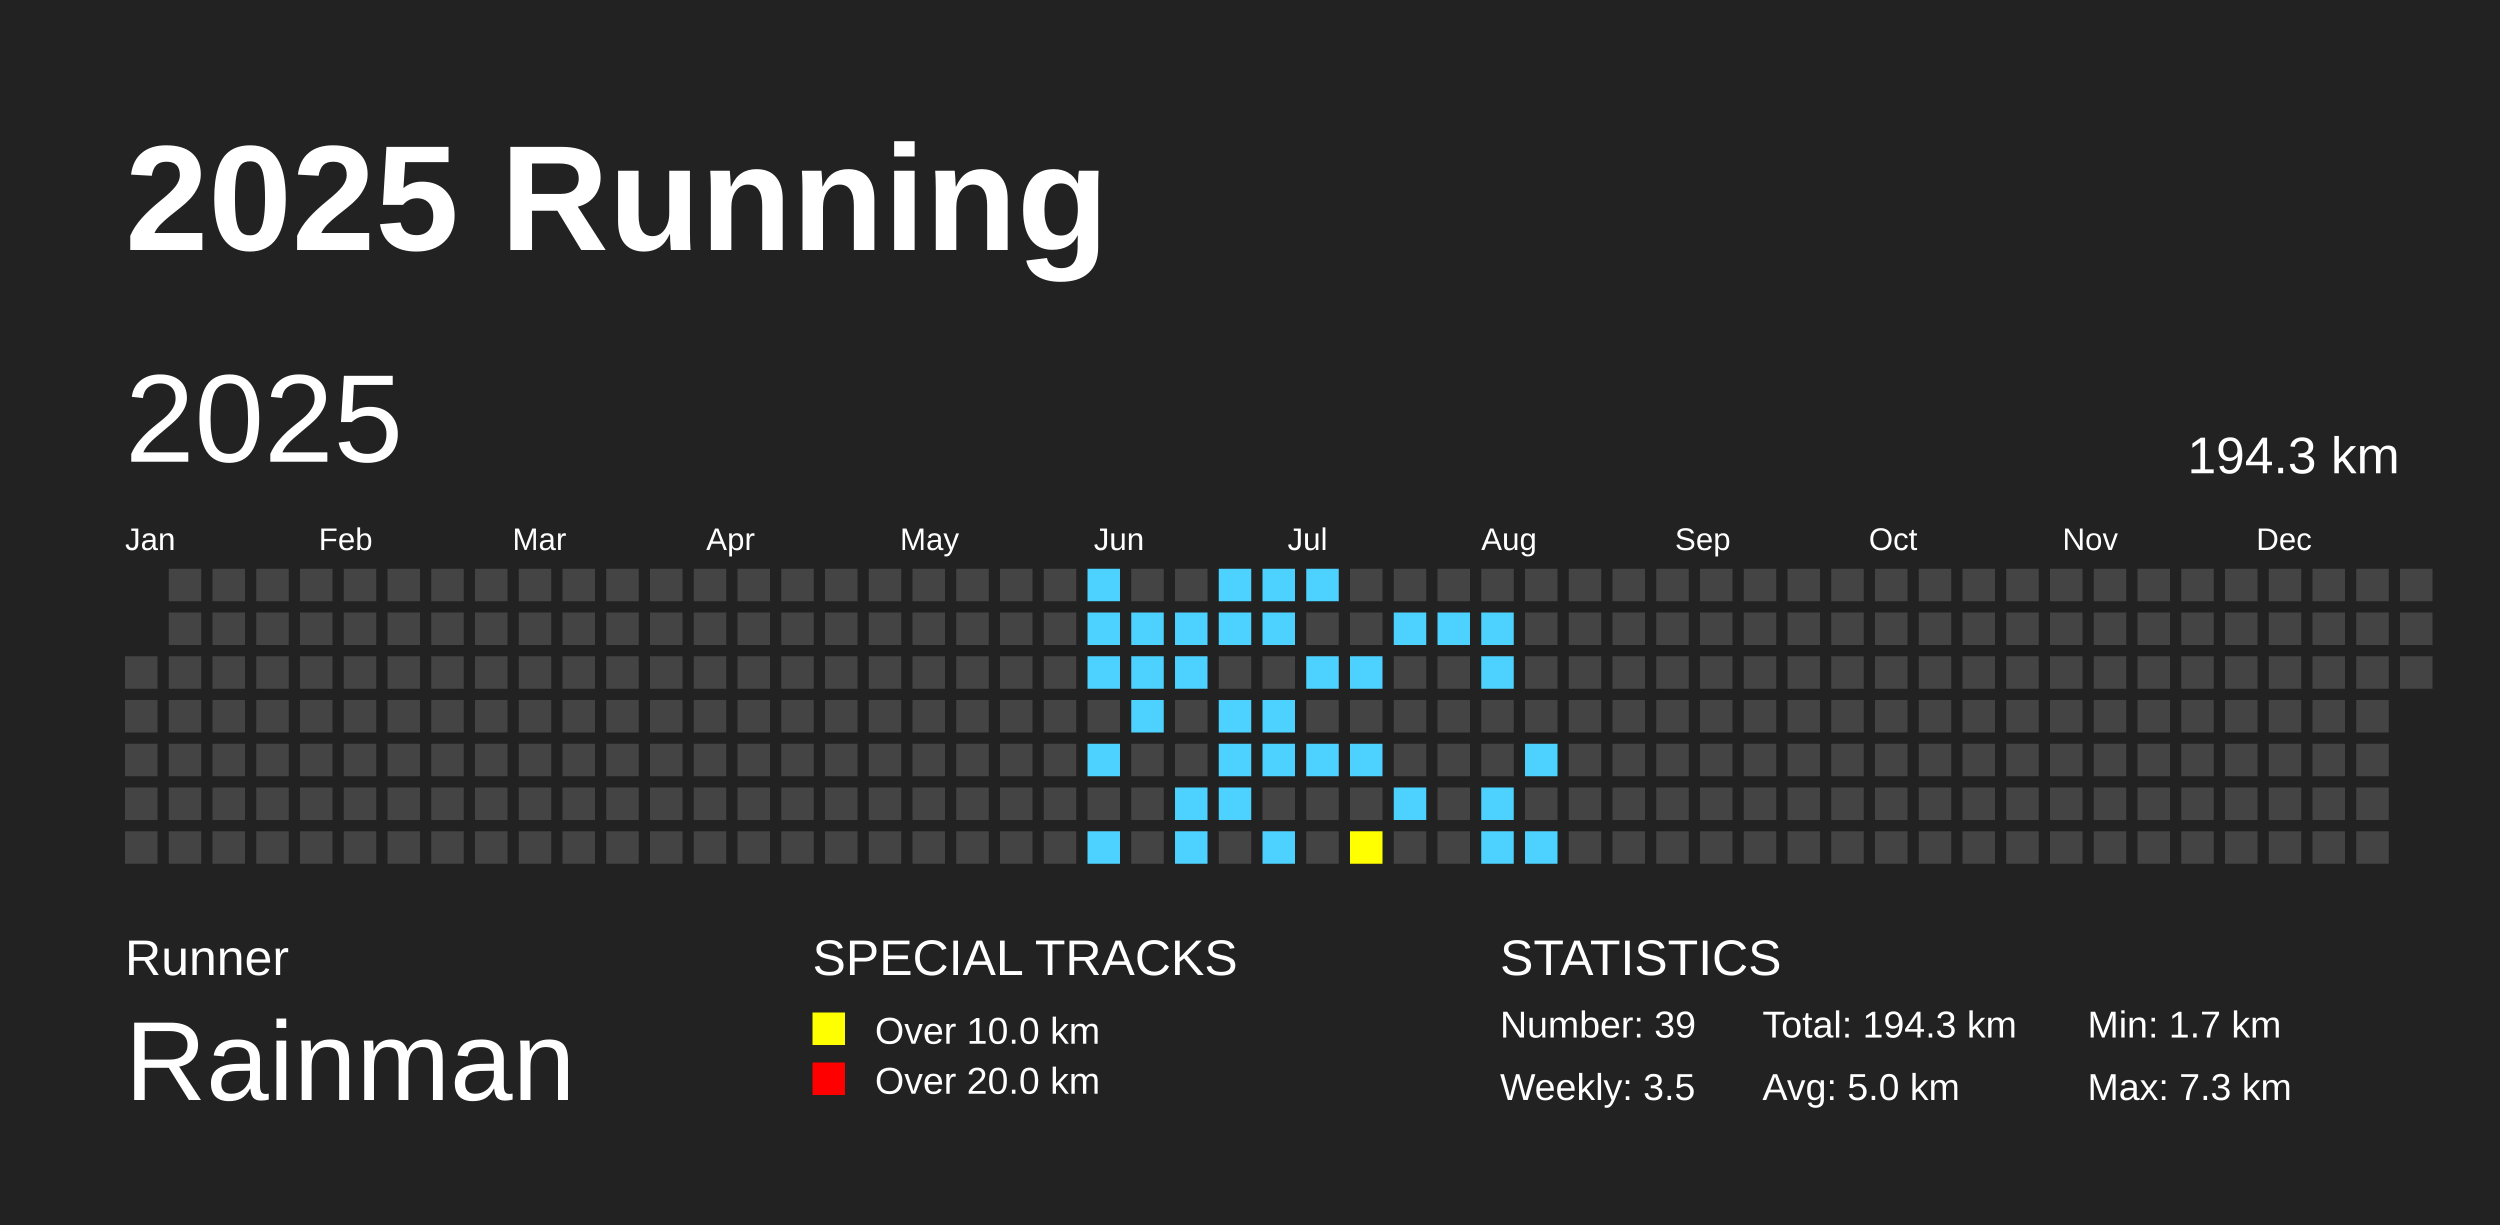
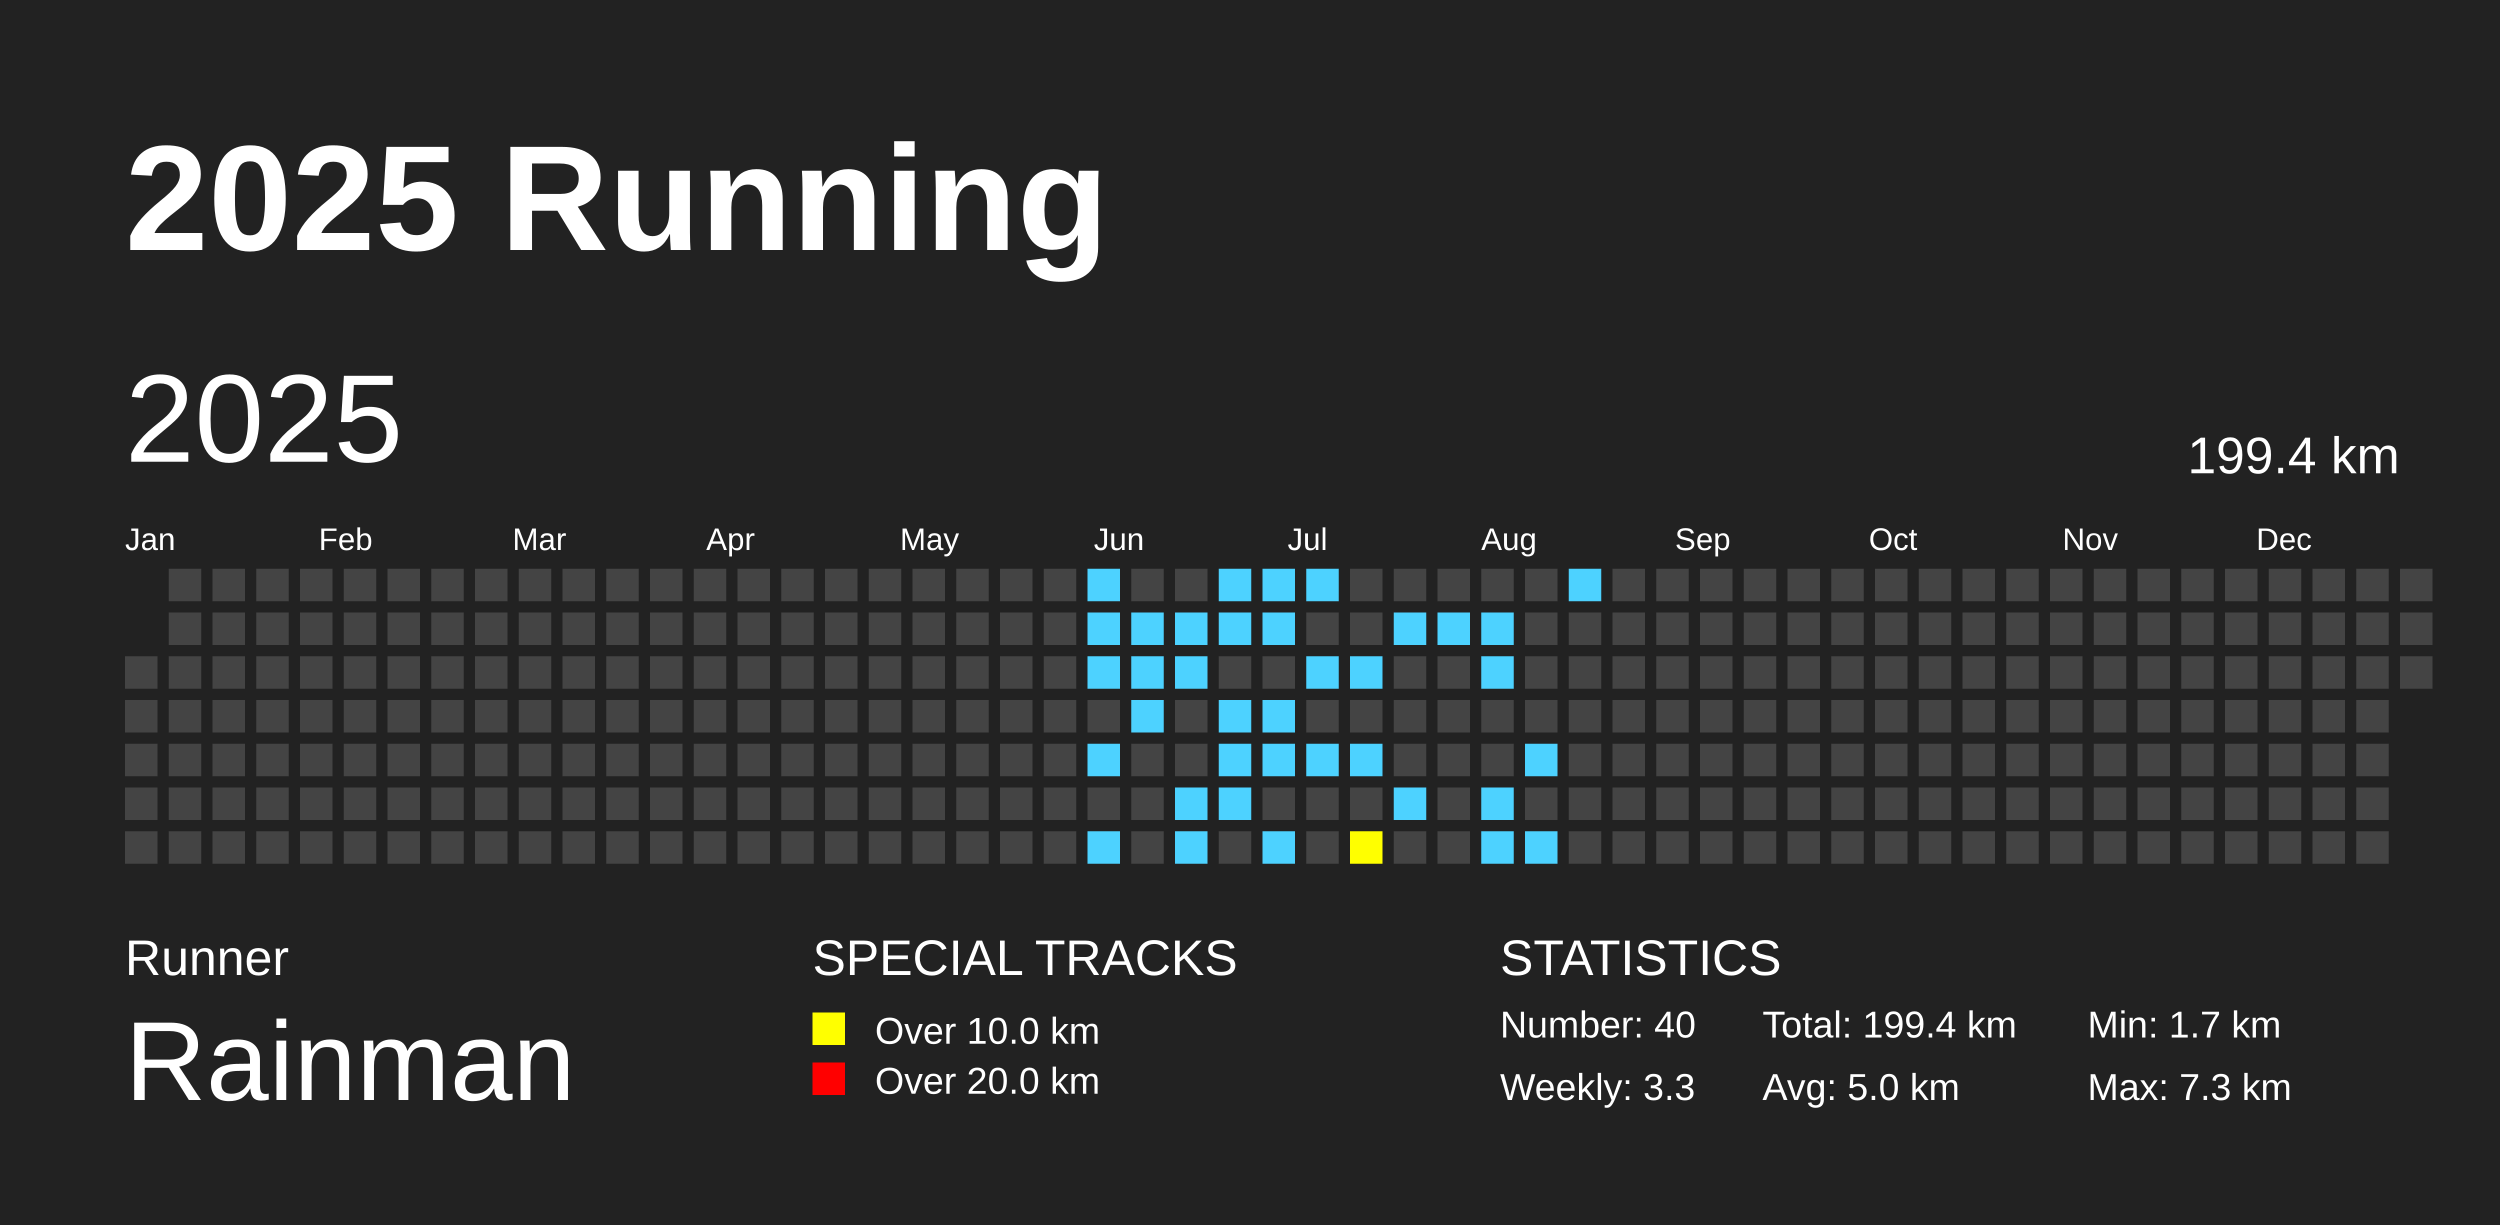
<svg xmlns="http://www.w3.org/2000/svg" baseProfile="full" height="98mm" version="1.1" viewBox="0,0,200,98" width="200mm">
  <defs />
  <rect fill="#222222" height="98" width="200" x="0" y="0" />
  <text fill="#FFFFFF" style="font-size:12px; font-family:Arial; font-weight:bold;" x="10" y="20">2025 Running</text>
  <text fill="#FFFFFF" style="font-size:4px; font-family:Arial" x="10" y="78">Runner</text>
  <text fill="#FFFFFF" style="font-size:9px; font-family:Arial" x="10" y="88">Rainman</text>
  <text fill="#FFFFFF" style="font-size:4px; font-family:Arial" x="65" y="78">SPECIAL TRACKS</text>
  <rect fill="yellow" height="2.6" width="2.6" x="65" y="81" />
  <text fill="#FFFFFF" style="font-size:3px; font-family:Arial" x="70" y="83.5">Over 10.0 km</text>
  <rect fill="red" height="2.6" width="2.6" x="65" y="85" />
  <text fill="#FFFFFF" style="font-size:3px; font-family:Arial" x="70" y="87.5">Over 20.0 km</text>
  <text fill="#FFFFFF" style="font-size:4px; font-family:Arial" x="120" y="78">STATISTICS</text>
-   <text fill="#FFFFFF" style="font-size:3px; font-family:Arial" x="120" y="83">Number: 39</text>
-   <text fill="#FFFFFF" style="font-size:3px; font-family:Arial" x="120" y="88">Weekly: 3.5</text>
-   <text fill="#FFFFFF" style="font-size:3px; font-family:Arial" x="141" y="83">Total: 194.3 km</text>
+   <text fill="#FFFFFF" style="font-size:3px; font-family:Arial" x="120" y="83">Number: 40</text>
+   <text fill="#FFFFFF" style="font-size:3px; font-family:Arial" x="120" y="88">Weekly: 3.3</text>
+   <text fill="#FFFFFF" style="font-size:3px; font-family:Arial" x="141" y="83">Total: 199.4 km</text>
  <text fill="#FFFFFF" style="font-size:3px; font-family:Arial" x="141" y="88">Avg: 5.0 km</text>
  <text fill="#FFFFFF" style="font-size:3px; font-family:Arial" x="167" y="83">Min: 1.7 km</text>
  <text fill="#FFFFFF" style="font-size:3px; font-family:Arial" x="167" y="88">Max: 7.3 km</text>
  <text dominant-baseline="hanging" fill="#FFFFFF" style="font-size:10.0px; font-family:Arial;" x="10" y="30">2025</text>
-   <text dominant-baseline="hanging" fill="#FFFFFF" style="font-size:4.125px; font-family:Arial;" x="175" y="35">194.3 km</text>
+   <text dominant-baseline="hanging" fill="#FFFFFF" style="font-size:4.125px; font-family:Arial;" x="175" y="35">199.4 km</text>
  <text fill="#FFFFFF" style="font-size:2.5px; font-family:Arial" x="10.0" y="44">Jan</text>
  <text fill="#FFFFFF" style="font-size:2.5px; font-family:Arial" x="25.5" y="44">Feb</text>
  <text fill="#FFFFFF" style="font-size:2.5px; font-family:Arial" x="41.0" y="44">Mar</text>
  <text fill="#FFFFFF" style="font-size:2.5px; font-family:Arial" x="56.5" y="44">Apr</text>
  <text fill="#FFFFFF" style="font-size:2.5px; font-family:Arial" x="72.0" y="44">May</text>
  <text fill="#FFFFFF" style="font-size:2.5px; font-family:Arial" x="87.5" y="44">Jun</text>
  <text fill="#FFFFFF" style="font-size:2.5px; font-family:Arial" x="103.0" y="44">Jul</text>
  <text fill="#FFFFFF" style="font-size:2.5px; font-family:Arial" x="118.5" y="44">Aug</text>
  <text fill="#FFFFFF" style="font-size:2.5px; font-family:Arial" x="134.0" y="44">Sep</text>
  <text fill="#FFFFFF" style="font-size:2.5px; font-family:Arial" x="149.5" y="44">Oct</text>
  <text fill="#FFFFFF" style="font-size:2.5px; font-family:Arial" x="165.0" y="44">Nov</text>
  <text fill="#FFFFFF" style="font-size:2.5px; font-family:Arial" x="180.5" y="44">Dec</text>
  <rect fill="#444444" height="2.6" width="2.6" x="10.0" y="52.5" />
  <rect fill="#444444" height="2.6" width="2.6" x="10.0" y="56.0" />
  <rect fill="#444444" height="2.6" width="2.6" x="10.0" y="59.5" />
  <rect fill="#444444" height="2.6" width="2.6" x="10.0" y="63.0" />
  <rect fill="#444444" height="2.6" width="2.6" x="10.0" y="66.5" />
  <rect fill="#444444" height="2.6" width="2.6" x="13.5" y="45.5" />
  <rect fill="#444444" height="2.6" width="2.6" x="13.5" y="49.0" />
  <rect fill="#444444" height="2.6" width="2.6" x="13.5" y="52.5" />
  <rect fill="#444444" height="2.6" width="2.6" x="13.5" y="56.0" />
  <rect fill="#444444" height="2.6" width="2.6" x="13.5" y="59.5" />
  <rect fill="#444444" height="2.6" width="2.6" x="13.5" y="63.0" />
  <rect fill="#444444" height="2.6" width="2.6" x="13.5" y="66.5" />
  <rect fill="#444444" height="2.6" width="2.6" x="17.0" y="45.5" />
  <rect fill="#444444" height="2.6" width="2.6" x="17.0" y="49.0" />
  <rect fill="#444444" height="2.6" width="2.6" x="17.0" y="52.5" />
  <rect fill="#444444" height="2.6" width="2.6" x="17.0" y="56.0" />
  <rect fill="#444444" height="2.6" width="2.6" x="17.0" y="59.5" />
  <rect fill="#444444" height="2.6" width="2.6" x="17.0" y="63.0" />
  <rect fill="#444444" height="2.6" width="2.6" x="17.0" y="66.5" />
  <rect fill="#444444" height="2.6" width="2.6" x="20.5" y="45.5" />
  <rect fill="#444444" height="2.6" width="2.6" x="20.5" y="49.0" />
  <rect fill="#444444" height="2.6" width="2.6" x="20.5" y="52.5" />
  <rect fill="#444444" height="2.6" width="2.6" x="20.5" y="56.0" />
  <rect fill="#444444" height="2.6" width="2.6" x="20.5" y="59.5" />
  <rect fill="#444444" height="2.6" width="2.6" x="20.5" y="63.0" />
  <rect fill="#444444" height="2.6" width="2.6" x="20.5" y="66.5" />
  <rect fill="#444444" height="2.6" width="2.6" x="24.0" y="45.5" />
  <rect fill="#444444" height="2.6" width="2.6" x="24.0" y="49.0" />
  <rect fill="#444444" height="2.6" width="2.6" x="24.0" y="52.5" />
  <rect fill="#444444" height="2.6" width="2.6" x="24.0" y="56.0" />
  <rect fill="#444444" height="2.6" width="2.6" x="24.0" y="59.5" />
  <rect fill="#444444" height="2.6" width="2.6" x="24.0" y="63.0" />
  <rect fill="#444444" height="2.6" width="2.6" x="24.0" y="66.5" />
  <rect fill="#444444" height="2.6" width="2.6" x="27.5" y="45.5" />
  <rect fill="#444444" height="2.6" width="2.6" x="27.5" y="49.0" />
  <rect fill="#444444" height="2.6" width="2.6" x="27.5" y="52.5" />
  <rect fill="#444444" height="2.6" width="2.6" x="27.5" y="56.0" />
  <rect fill="#444444" height="2.6" width="2.6" x="27.5" y="59.5" />
  <rect fill="#444444" height="2.6" width="2.6" x="27.5" y="63.0" />
  <rect fill="#444444" height="2.6" width="2.6" x="27.5" y="66.5" />
  <rect fill="#444444" height="2.6" width="2.6" x="31.0" y="45.5" />
  <rect fill="#444444" height="2.6" width="2.6" x="31.0" y="49.0" />
  <rect fill="#444444" height="2.6" width="2.6" x="31.0" y="52.5" />
  <rect fill="#444444" height="2.6" width="2.6" x="31.0" y="56.0" />
  <rect fill="#444444" height="2.6" width="2.6" x="31.0" y="59.5" />
  <rect fill="#444444" height="2.6" width="2.6" x="31.0" y="63.0" />
  <rect fill="#444444" height="2.6" width="2.6" x="31.0" y="66.5" />
  <rect fill="#444444" height="2.6" width="2.6" x="34.5" y="45.5" />
  <rect fill="#444444" height="2.6" width="2.6" x="34.5" y="49.0" />
  <rect fill="#444444" height="2.6" width="2.6" x="34.5" y="52.5" />
  <rect fill="#444444" height="2.6" width="2.6" x="34.5" y="56.0" />
  <rect fill="#444444" height="2.6" width="2.6" x="34.5" y="59.5" />
  <rect fill="#444444" height="2.6" width="2.6" x="34.5" y="63.0" />
  <rect fill="#444444" height="2.6" width="2.6" x="34.5" y="66.5" />
  <rect fill="#444444" height="2.6" width="2.6" x="38.0" y="45.5" />
  <rect fill="#444444" height="2.6" width="2.6" x="38.0" y="49.0" />
  <rect fill="#444444" height="2.6" width="2.6" x="38.0" y="52.5" />
  <rect fill="#444444" height="2.6" width="2.6" x="38.0" y="56.0" />
  <rect fill="#444444" height="2.6" width="2.6" x="38.0" y="59.5" />
  <rect fill="#444444" height="2.6" width="2.6" x="38.0" y="63.0" />
  <rect fill="#444444" height="2.6" width="2.6" x="38.0" y="66.5" />
  <rect fill="#444444" height="2.6" width="2.6" x="41.5" y="45.5" />
  <rect fill="#444444" height="2.6" width="2.6" x="41.5" y="49.0" />
  <rect fill="#444444" height="2.6" width="2.6" x="41.5" y="52.5" />
  <rect fill="#444444" height="2.6" width="2.6" x="41.5" y="56.0" />
  <rect fill="#444444" height="2.6" width="2.6" x="41.5" y="59.5" />
  <rect fill="#444444" height="2.6" width="2.6" x="41.5" y="63.0" />
  <rect fill="#444444" height="2.6" width="2.6" x="41.5" y="66.5" />
  <rect fill="#444444" height="2.6" width="2.6" x="45.0" y="45.5" />
  <rect fill="#444444" height="2.6" width="2.6" x="45.0" y="49.0" />
  <rect fill="#444444" height="2.6" width="2.6" x="45.0" y="52.5" />
  <rect fill="#444444" height="2.6" width="2.6" x="45.0" y="56.0" />
  <rect fill="#444444" height="2.6" width="2.6" x="45.0" y="59.5" />
  <rect fill="#444444" height="2.6" width="2.6" x="45.0" y="63.0" />
  <rect fill="#444444" height="2.6" width="2.6" x="45.0" y="66.5" />
  <rect fill="#444444" height="2.6" width="2.6" x="48.5" y="45.5" />
  <rect fill="#444444" height="2.6" width="2.6" x="48.5" y="49.0" />
  <rect fill="#444444" height="2.6" width="2.6" x="48.5" y="52.5" />
  <rect fill="#444444" height="2.6" width="2.6" x="48.5" y="56.0" />
  <rect fill="#444444" height="2.6" width="2.6" x="48.5" y="59.5" />
  <rect fill="#444444" height="2.6" width="2.6" x="48.5" y="63.0" />
  <rect fill="#444444" height="2.6" width="2.6" x="48.5" y="66.5" />
  <rect fill="#444444" height="2.6" width="2.6" x="52.0" y="45.5" />
  <rect fill="#444444" height="2.6" width="2.6" x="52.0" y="49.0" />
  <rect fill="#444444" height="2.6" width="2.6" x="52.0" y="52.5" />
  <rect fill="#444444" height="2.6" width="2.6" x="52.0" y="56.0" />
  <rect fill="#444444" height="2.6" width="2.6" x="52.0" y="59.5" />
  <rect fill="#444444" height="2.6" width="2.6" x="52.0" y="63.0" />
  <rect fill="#444444" height="2.6" width="2.6" x="52.0" y="66.5" />
  <rect fill="#444444" height="2.6" width="2.6" x="55.5" y="45.5" />
  <rect fill="#444444" height="2.6" width="2.6" x="55.5" y="49.0" />
  <rect fill="#444444" height="2.6" width="2.6" x="55.5" y="52.5" />
  <rect fill="#444444" height="2.6" width="2.6" x="55.5" y="56.0" />
  <rect fill="#444444" height="2.6" width="2.6" x="55.5" y="59.5" />
  <rect fill="#444444" height="2.6" width="2.6" x="55.5" y="63.0" />
  <rect fill="#444444" height="2.6" width="2.6" x="55.5" y="66.5" />
  <rect fill="#444444" height="2.6" width="2.6" x="59.0" y="45.5" />
  <rect fill="#444444" height="2.6" width="2.6" x="59.0" y="49.0" />
  <rect fill="#444444" height="2.6" width="2.6" x="59.0" y="52.5" />
  <rect fill="#444444" height="2.6" width="2.6" x="59.0" y="56.0" />
  <rect fill="#444444" height="2.6" width="2.6" x="59.0" y="59.5" />
  <rect fill="#444444" height="2.6" width="2.6" x="59.0" y="63.0" />
  <rect fill="#444444" height="2.6" width="2.6" x="59.0" y="66.5" />
  <rect fill="#444444" height="2.6" width="2.6" x="62.5" y="45.5" />
  <rect fill="#444444" height="2.6" width="2.6" x="62.5" y="49.0" />
  <rect fill="#444444" height="2.6" width="2.6" x="62.5" y="52.5" />
  <rect fill="#444444" height="2.6" width="2.6" x="62.5" y="56.0" />
  <rect fill="#444444" height="2.6" width="2.6" x="62.5" y="59.5" />
  <rect fill="#444444" height="2.6" width="2.6" x="62.5" y="63.0" />
  <rect fill="#444444" height="2.6" width="2.6" x="62.5" y="66.5" />
  <rect fill="#444444" height="2.6" width="2.6" x="66.0" y="45.5" />
  <rect fill="#444444" height="2.6" width="2.6" x="66.0" y="49.0" />
  <rect fill="#444444" height="2.6" width="2.6" x="66.0" y="52.5" />
  <rect fill="#444444" height="2.6" width="2.6" x="66.0" y="56.0" />
  <rect fill="#444444" height="2.6" width="2.6" x="66.0" y="59.5" />
  <rect fill="#444444" height="2.6" width="2.6" x="66.0" y="63.0" />
  <rect fill="#444444" height="2.6" width="2.6" x="66.0" y="66.5" />
  <rect fill="#444444" height="2.6" width="2.6" x="69.5" y="45.5" />
  <rect fill="#444444" height="2.6" width="2.6" x="69.5" y="49.0" />
  <rect fill="#444444" height="2.6" width="2.6" x="69.5" y="52.5" />
  <rect fill="#444444" height="2.6" width="2.6" x="69.5" y="56.0" />
  <rect fill="#444444" height="2.6" width="2.6" x="69.5" y="59.5" />
  <rect fill="#444444" height="2.6" width="2.6" x="69.5" y="63.0" />
  <rect fill="#444444" height="2.6" width="2.6" x="69.5" y="66.5" />
  <rect fill="#444444" height="2.6" width="2.6" x="73.0" y="45.5" />
  <rect fill="#444444" height="2.6" width="2.6" x="73.0" y="49.0" />
  <rect fill="#444444" height="2.6" width="2.6" x="73.0" y="52.5" />
  <rect fill="#444444" height="2.6" width="2.6" x="73.0" y="56.0" />
  <rect fill="#444444" height="2.6" width="2.6" x="73.0" y="59.5" />
  <rect fill="#444444" height="2.6" width="2.6" x="73.0" y="63.0" />
  <rect fill="#444444" height="2.6" width="2.6" x="73.0" y="66.5" />
  <rect fill="#444444" height="2.6" width="2.6" x="76.5" y="45.5" />
  <rect fill="#444444" height="2.6" width="2.6" x="76.5" y="49.0" />
  <rect fill="#444444" height="2.6" width="2.6" x="76.5" y="52.5" />
  <rect fill="#444444" height="2.6" width="2.6" x="76.5" y="56.0" />
  <rect fill="#444444" height="2.6" width="2.6" x="76.5" y="59.5" />
  <rect fill="#444444" height="2.6" width="2.6" x="76.5" y="63.0" />
  <rect fill="#444444" height="2.6" width="2.6" x="76.5" y="66.5" />
  <rect fill="#444444" height="2.6" width="2.6" x="80.0" y="45.5" />
  <rect fill="#444444" height="2.6" width="2.6" x="80.0" y="49.0" />
  <rect fill="#444444" height="2.6" width="2.6" x="80.0" y="52.5" />
  <rect fill="#444444" height="2.6" width="2.6" x="80.0" y="56.0" />
  <rect fill="#444444" height="2.6" width="2.6" x="80.0" y="59.5" />
  <rect fill="#444444" height="2.6" width="2.6" x="80.0" y="63.0" />
  <rect fill="#444444" height="2.6" width="2.6" x="80.0" y="66.5" />
  <rect fill="#444444" height="2.6" width="2.6" x="83.5" y="45.5" />
  <rect fill="#444444" height="2.6" width="2.6" x="83.5" y="49.0" />
  <rect fill="#444444" height="2.6" width="2.6" x="83.5" y="52.5" />
  <rect fill="#444444" height="2.6" width="2.6" x="83.5" y="56.0" />
  <rect fill="#444444" height="2.6" width="2.6" x="83.5" y="59.5" />
  <rect fill="#444444" height="2.6" width="2.6" x="83.5" y="63.0" />
  <rect fill="#444444" height="2.6" width="2.6" x="83.5" y="66.5" />
  <rect fill="#4DD2FF" height="2.6" width="2.6" x="87.0" y="45.5" />
  <rect fill="#4DD2FF" height="2.6" width="2.6" x="87.0" y="49.0" />
  <rect fill="#4DD2FF" height="2.6" width="2.6" x="87.0" y="52.5" />
  <rect fill="#444444" height="2.6" width="2.6" x="87.0" y="56.0" />
  <rect fill="#4DD2FF" height="2.6" width="2.6" x="87.0" y="59.5" />
  <rect fill="#444444" height="2.6" width="2.6" x="87.0" y="63.0" />
  <rect fill="#4DD2FF" height="2.6" width="2.6" x="87.0" y="66.5" />
  <rect fill="#444444" height="2.6" width="2.6" x="90.5" y="45.5" />
  <rect fill="#4DD2FF" height="2.6" width="2.6" x="90.5" y="49.0" />
  <rect fill="#4DD2FF" height="2.6" width="2.6" x="90.5" y="52.5" />
  <rect fill="#4DD2FF" height="2.6" width="2.6" x="90.5" y="56.0" />
  <rect fill="#444444" height="2.6" width="2.6" x="90.5" y="59.5" />
  <rect fill="#444444" height="2.6" width="2.6" x="90.5" y="63.0" />
  <rect fill="#444444" height="2.6" width="2.6" x="90.5" y="66.5" />
  <rect fill="#444444" height="2.6" width="2.6" x="94.0" y="45.5" />
  <rect fill="#4DD2FF" height="2.6" width="2.6" x="94.0" y="49.0" />
  <rect fill="#4DD2FF" height="2.6" width="2.6" x="94.0" y="52.5" />
  <rect fill="#444444" height="2.6" width="2.6" x="94.0" y="56.0" />
  <rect fill="#444444" height="2.6" width="2.6" x="94.0" y="59.5" />
  <rect fill="#4DD2FF" height="2.6" width="2.6" x="94.0" y="63.0" />
  <rect fill="#4DD2FF" height="2.6" width="2.6" x="94.0" y="66.5" />
  <rect fill="#4DD2FF" height="2.6" width="2.6" x="97.5" y="45.5" />
  <rect fill="#4DD2FF" height="2.6" width="2.6" x="97.5" y="49.0" />
  <rect fill="#444444" height="2.6" width="2.6" x="97.5" y="52.5" />
  <rect fill="#4DD2FF" height="2.6" width="2.6" x="97.5" y="56.0" />
  <rect fill="#4DD2FF" height="2.6" width="2.6" x="97.5" y="59.5" />
  <rect fill="#4DD2FF" height="2.6" width="2.6" x="97.5" y="63.0" />
  <rect fill="#444444" height="2.6" width="2.6" x="97.5" y="66.5" />
  <rect fill="#4DD2FF" height="2.6" width="2.6" x="101.0" y="45.5" />
  <rect fill="#4DD2FF" height="2.6" width="2.6" x="101.0" y="49.0" />
  <rect fill="#444444" height="2.6" width="2.6" x="101.0" y="52.5" />
  <rect fill="#4DD2FF" height="2.6" width="2.6" x="101.0" y="56.0" />
  <rect fill="#4DD2FF" height="2.6" width="2.6" x="101.0" y="59.5" />
  <rect fill="#444444" height="2.6" width="2.6" x="101.0" y="63.0" />
  <rect fill="#4DD2FF" height="2.6" width="2.6" x="101.0" y="66.5" />
  <rect fill="#4DD2FF" height="2.6" width="2.6" x="104.5" y="45.5" />
  <rect fill="#444444" height="2.6" width="2.6" x="104.5" y="49.0" />
  <rect fill="#4DD2FF" height="2.6" width="2.6" x="104.5" y="52.5" />
  <rect fill="#444444" height="2.6" width="2.6" x="104.5" y="56.0" />
  <rect fill="#4DD2FF" height="2.6" width="2.6" x="104.5" y="59.5" />
  <rect fill="#444444" height="2.6" width="2.6" x="104.5" y="63.0" />
  <rect fill="#444444" height="2.6" width="2.6" x="104.5" y="66.5" />
  <rect fill="#444444" height="2.6" width="2.6" x="108.0" y="45.5" />
  <rect fill="#444444" height="2.6" width="2.6" x="108.0" y="49.0" />
  <rect fill="#4DD2FF" height="2.6" width="2.6" x="108.0" y="52.5" />
  <rect fill="#444444" height="2.6" width="2.6" x="108.0" y="56.0" />
  <rect fill="#4DD2FF" height="2.6" width="2.6" x="108.0" y="59.5" />
  <rect fill="#444444" height="2.6" width="2.6" x="108.0" y="63.0" />
  <rect fill="yellow" height="2.6" width="2.6" x="108.0" y="66.5" />
  <rect fill="#444444" height="2.6" width="2.6" x="111.5" y="45.5" />
  <rect fill="#4DD2FF" height="2.6" width="2.6" x="111.5" y="49.0" />
  <rect fill="#444444" height="2.6" width="2.6" x="111.5" y="52.5" />
  <rect fill="#444444" height="2.6" width="2.6" x="111.5" y="56.0" />
  <rect fill="#444444" height="2.6" width="2.6" x="111.5" y="59.5" />
  <rect fill="#4DD2FF" height="2.6" width="2.6" x="111.5" y="63.0" />
  <rect fill="#444444" height="2.6" width="2.6" x="111.5" y="66.5" />
  <rect fill="#444444" height="2.6" width="2.6" x="115.0" y="45.5" />
  <rect fill="#4DD2FF" height="2.6" width="2.6" x="115.0" y="49.0" />
  <rect fill="#444444" height="2.6" width="2.6" x="115.0" y="52.5" />
  <rect fill="#444444" height="2.6" width="2.6" x="115.0" y="56.0" />
  <rect fill="#444444" height="2.6" width="2.6" x="115.0" y="59.5" />
  <rect fill="#444444" height="2.6" width="2.6" x="115.0" y="63.0" />
  <rect fill="#444444" height="2.6" width="2.6" x="115.0" y="66.5" />
  <rect fill="#444444" height="2.6" width="2.6" x="118.5" y="45.5" />
  <rect fill="#4DD2FF" height="2.6" width="2.6" x="118.5" y="49.0" />
  <rect fill="#4DD2FF" height="2.6" width="2.6" x="118.5" y="52.5" />
  <rect fill="#444444" height="2.6" width="2.6" x="118.5" y="56.0" />
  <rect fill="#444444" height="2.6" width="2.6" x="118.5" y="59.5" />
  <rect fill="#4DD2FF" height="2.6" width="2.6" x="118.5" y="63.0" />
  <rect fill="#4DD2FF" height="2.6" width="2.6" x="118.5" y="66.5" />
  <rect fill="#444444" height="2.6" width="2.6" x="122.0" y="45.5" />
  <rect fill="#444444" height="2.6" width="2.6" x="122.0" y="49.0" />
  <rect fill="#444444" height="2.6" width="2.6" x="122.0" y="52.5" />
  <rect fill="#444444" height="2.6" width="2.6" x="122.0" y="56.0" />
  <rect fill="#4DD2FF" height="2.6" width="2.6" x="122.0" y="59.5" />
  <rect fill="#444444" height="2.6" width="2.6" x="122.0" y="63.0" />
  <rect fill="#4DD2FF" height="2.6" width="2.6" x="122.0" y="66.5" />
-   <rect fill="#444444" height="2.6" width="2.6" x="125.5" y="45.5" />
+   <rect fill="#4DD2FF" height="2.6" width="2.6" x="125.5" y="45.5" />
  <rect fill="#444444" height="2.6" width="2.6" x="125.5" y="49.0" />
  <rect fill="#444444" height="2.6" width="2.6" x="125.5" y="52.5" />
  <rect fill="#444444" height="2.6" width="2.6" x="125.5" y="56.0" />
  <rect fill="#444444" height="2.6" width="2.6" x="125.5" y="59.5" />
  <rect fill="#444444" height="2.6" width="2.6" x="125.5" y="63.0" />
  <rect fill="#444444" height="2.6" width="2.6" x="125.5" y="66.5" />
  <rect fill="#444444" height="2.6" width="2.6" x="129.0" y="45.5" />
  <rect fill="#444444" height="2.6" width="2.6" x="129.0" y="49.0" />
  <rect fill="#444444" height="2.6" width="2.6" x="129.0" y="52.5" />
  <rect fill="#444444" height="2.6" width="2.6" x="129.0" y="56.0" />
  <rect fill="#444444" height="2.6" width="2.6" x="129.0" y="59.5" />
  <rect fill="#444444" height="2.6" width="2.6" x="129.0" y="63.0" />
  <rect fill="#444444" height="2.6" width="2.6" x="129.0" y="66.5" />
  <rect fill="#444444" height="2.6" width="2.6" x="132.5" y="45.5" />
  <rect fill="#444444" height="2.6" width="2.6" x="132.5" y="49.0" />
  <rect fill="#444444" height="2.6" width="2.6" x="132.5" y="52.5" />
  <rect fill="#444444" height="2.6" width="2.6" x="132.5" y="56.0" />
  <rect fill="#444444" height="2.6" width="2.6" x="132.5" y="59.5" />
  <rect fill="#444444" height="2.6" width="2.6" x="132.5" y="63.0" />
  <rect fill="#444444" height="2.6" width="2.6" x="132.5" y="66.5" />
  <rect fill="#444444" height="2.6" width="2.6" x="136.0" y="45.5" />
  <rect fill="#444444" height="2.6" width="2.6" x="136.0" y="49.0" />
  <rect fill="#444444" height="2.6" width="2.6" x="136.0" y="52.5" />
  <rect fill="#444444" height="2.6" width="2.6" x="136.0" y="56.0" />
  <rect fill="#444444" height="2.6" width="2.6" x="136.0" y="59.5" />
  <rect fill="#444444" height="2.6" width="2.6" x="136.0" y="63.0" />
  <rect fill="#444444" height="2.6" width="2.6" x="136.0" y="66.5" />
  <rect fill="#444444" height="2.6" width="2.6" x="139.5" y="45.5" />
  <rect fill="#444444" height="2.6" width="2.6" x="139.5" y="49.0" />
  <rect fill="#444444" height="2.6" width="2.6" x="139.5" y="52.5" />
  <rect fill="#444444" height="2.6" width="2.6" x="139.5" y="56.0" />
  <rect fill="#444444" height="2.6" width="2.6" x="139.5" y="59.5" />
  <rect fill="#444444" height="2.6" width="2.6" x="139.5" y="63.0" />
  <rect fill="#444444" height="2.6" width="2.6" x="139.5" y="66.5" />
  <rect fill="#444444" height="2.6" width="2.6" x="143.0" y="45.5" />
  <rect fill="#444444" height="2.6" width="2.6" x="143.0" y="49.0" />
  <rect fill="#444444" height="2.6" width="2.6" x="143.0" y="52.5" />
  <rect fill="#444444" height="2.6" width="2.6" x="143.0" y="56.0" />
  <rect fill="#444444" height="2.6" width="2.6" x="143.0" y="59.5" />
  <rect fill="#444444" height="2.6" width="2.6" x="143.0" y="63.0" />
  <rect fill="#444444" height="2.6" width="2.6" x="143.0" y="66.5" />
  <rect fill="#444444" height="2.6" width="2.6" x="146.5" y="45.5" />
  <rect fill="#444444" height="2.6" width="2.6" x="146.5" y="49.0" />
  <rect fill="#444444" height="2.6" width="2.6" x="146.5" y="52.5" />
  <rect fill="#444444" height="2.6" width="2.6" x="146.5" y="56.0" />
  <rect fill="#444444" height="2.6" width="2.6" x="146.5" y="59.5" />
  <rect fill="#444444" height="2.6" width="2.6" x="146.5" y="63.0" />
  <rect fill="#444444" height="2.6" width="2.6" x="146.5" y="66.5" />
  <rect fill="#444444" height="2.6" width="2.6" x="150.0" y="45.5" />
  <rect fill="#444444" height="2.6" width="2.6" x="150.0" y="49.0" />
  <rect fill="#444444" height="2.6" width="2.6" x="150.0" y="52.5" />
  <rect fill="#444444" height="2.6" width="2.6" x="150.0" y="56.0" />
  <rect fill="#444444" height="2.6" width="2.6" x="150.0" y="59.5" />
  <rect fill="#444444" height="2.6" width="2.6" x="150.0" y="63.0" />
  <rect fill="#444444" height="2.6" width="2.6" x="150.0" y="66.5" />
  <rect fill="#444444" height="2.6" width="2.6" x="153.5" y="45.5" />
  <rect fill="#444444" height="2.6" width="2.6" x="153.5" y="49.0" />
  <rect fill="#444444" height="2.6" width="2.6" x="153.5" y="52.5" />
  <rect fill="#444444" height="2.6" width="2.6" x="153.5" y="56.0" />
  <rect fill="#444444" height="2.6" width="2.6" x="153.5" y="59.5" />
  <rect fill="#444444" height="2.6" width="2.6" x="153.5" y="63.0" />
  <rect fill="#444444" height="2.6" width="2.6" x="153.5" y="66.5" />
  <rect fill="#444444" height="2.6" width="2.6" x="157.0" y="45.5" />
  <rect fill="#444444" height="2.6" width="2.6" x="157.0" y="49.0" />
  <rect fill="#444444" height="2.6" width="2.6" x="157.0" y="52.5" />
  <rect fill="#444444" height="2.6" width="2.6" x="157.0" y="56.0" />
  <rect fill="#444444" height="2.6" width="2.6" x="157.0" y="59.5" />
  <rect fill="#444444" height="2.6" width="2.6" x="157.0" y="63.0" />
  <rect fill="#444444" height="2.6" width="2.6" x="157.0" y="66.5" />
  <rect fill="#444444" height="2.6" width="2.6" x="160.5" y="45.5" />
  <rect fill="#444444" height="2.6" width="2.6" x="160.5" y="49.0" />
  <rect fill="#444444" height="2.6" width="2.6" x="160.5" y="52.5" />
  <rect fill="#444444" height="2.6" width="2.6" x="160.5" y="56.0" />
  <rect fill="#444444" height="2.6" width="2.6" x="160.5" y="59.5" />
  <rect fill="#444444" height="2.6" width="2.6" x="160.5" y="63.0" />
  <rect fill="#444444" height="2.6" width="2.6" x="160.5" y="66.5" />
  <rect fill="#444444" height="2.6" width="2.6" x="164.0" y="45.5" />
  <rect fill="#444444" height="2.6" width="2.6" x="164.0" y="49.0" />
  <rect fill="#444444" height="2.6" width="2.6" x="164.0" y="52.5" />
  <rect fill="#444444" height="2.6" width="2.6" x="164.0" y="56.0" />
  <rect fill="#444444" height="2.6" width="2.6" x="164.0" y="59.5" />
  <rect fill="#444444" height="2.6" width="2.6" x="164.0" y="63.0" />
  <rect fill="#444444" height="2.6" width="2.6" x="164.0" y="66.5" />
  <rect fill="#444444" height="2.6" width="2.6" x="167.5" y="45.5" />
  <rect fill="#444444" height="2.6" width="2.6" x="167.5" y="49.0" />
  <rect fill="#444444" height="2.6" width="2.6" x="167.5" y="52.5" />
  <rect fill="#444444" height="2.6" width="2.6" x="167.5" y="56.0" />
  <rect fill="#444444" height="2.6" width="2.6" x="167.5" y="59.5" />
  <rect fill="#444444" height="2.6" width="2.6" x="167.5" y="63.0" />
  <rect fill="#444444" height="2.6" width="2.6" x="167.5" y="66.5" />
  <rect fill="#444444" height="2.6" width="2.6" x="171.0" y="45.5" />
  <rect fill="#444444" height="2.6" width="2.6" x="171.0" y="49.0" />
  <rect fill="#444444" height="2.6" width="2.6" x="171.0" y="52.5" />
  <rect fill="#444444" height="2.6" width="2.6" x="171.0" y="56.0" />
  <rect fill="#444444" height="2.6" width="2.6" x="171.0" y="59.5" />
  <rect fill="#444444" height="2.6" width="2.6" x="171.0" y="63.0" />
  <rect fill="#444444" height="2.6" width="2.6" x="171.0" y="66.5" />
  <rect fill="#444444" height="2.6" width="2.6" x="174.5" y="45.5" />
  <rect fill="#444444" height="2.6" width="2.6" x="174.5" y="49.0" />
  <rect fill="#444444" height="2.6" width="2.6" x="174.5" y="52.5" />
  <rect fill="#444444" height="2.6" width="2.6" x="174.5" y="56.0" />
  <rect fill="#444444" height="2.6" width="2.6" x="174.5" y="59.5" />
  <rect fill="#444444" height="2.6" width="2.6" x="174.5" y="63.0" />
  <rect fill="#444444" height="2.6" width="2.6" x="174.5" y="66.5" />
  <rect fill="#444444" height="2.6" width="2.6" x="178.0" y="45.5" />
  <rect fill="#444444" height="2.6" width="2.6" x="178.0" y="49.0" />
  <rect fill="#444444" height="2.6" width="2.6" x="178.0" y="52.5" />
  <rect fill="#444444" height="2.6" width="2.6" x="178.0" y="56.0" />
  <rect fill="#444444" height="2.6" width="2.6" x="178.0" y="59.5" />
  <rect fill="#444444" height="2.6" width="2.6" x="178.0" y="63.0" />
  <rect fill="#444444" height="2.6" width="2.6" x="178.0" y="66.5" />
  <rect fill="#444444" height="2.6" width="2.6" x="181.5" y="45.5" />
  <rect fill="#444444" height="2.6" width="2.6" x="181.5" y="49.0" />
  <rect fill="#444444" height="2.6" width="2.6" x="181.5" y="52.5" />
  <rect fill="#444444" height="2.6" width="2.6" x="181.5" y="56.0" />
  <rect fill="#444444" height="2.6" width="2.6" x="181.5" y="59.5" />
  <rect fill="#444444" height="2.6" width="2.6" x="181.5" y="63.0" />
  <rect fill="#444444" height="2.6" width="2.6" x="181.5" y="66.5" />
  <rect fill="#444444" height="2.6" width="2.6" x="185.0" y="45.5" />
  <rect fill="#444444" height="2.6" width="2.6" x="185.0" y="49.0" />
  <rect fill="#444444" height="2.6" width="2.6" x="185.0" y="52.5" />
  <rect fill="#444444" height="2.6" width="2.6" x="185.0" y="56.0" />
  <rect fill="#444444" height="2.6" width="2.6" x="185.0" y="59.5" />
  <rect fill="#444444" height="2.6" width="2.6" x="185.0" y="63.0" />
  <rect fill="#444444" height="2.6" width="2.6" x="185.0" y="66.5" />
  <rect fill="#444444" height="2.6" width="2.6" x="188.5" y="45.5" />
  <rect fill="#444444" height="2.6" width="2.6" x="188.5" y="49.0" />
  <rect fill="#444444" height="2.6" width="2.6" x="188.5" y="52.5" />
  <rect fill="#444444" height="2.6" width="2.6" x="188.5" y="56.0" />
  <rect fill="#444444" height="2.6" width="2.6" x="188.5" y="59.5" />
  <rect fill="#444444" height="2.6" width="2.6" x="188.5" y="63.0" />
  <rect fill="#444444" height="2.6" width="2.6" x="188.5" y="66.5" />
  <rect fill="#444444" height="2.6" width="2.6" x="192.0" y="45.5" />
  <rect fill="#444444" height="2.6" width="2.6" x="192.0" y="49.0" />
  <rect fill="#444444" height="2.6" width="2.6" x="192.0" y="52.5" />
</svg>
